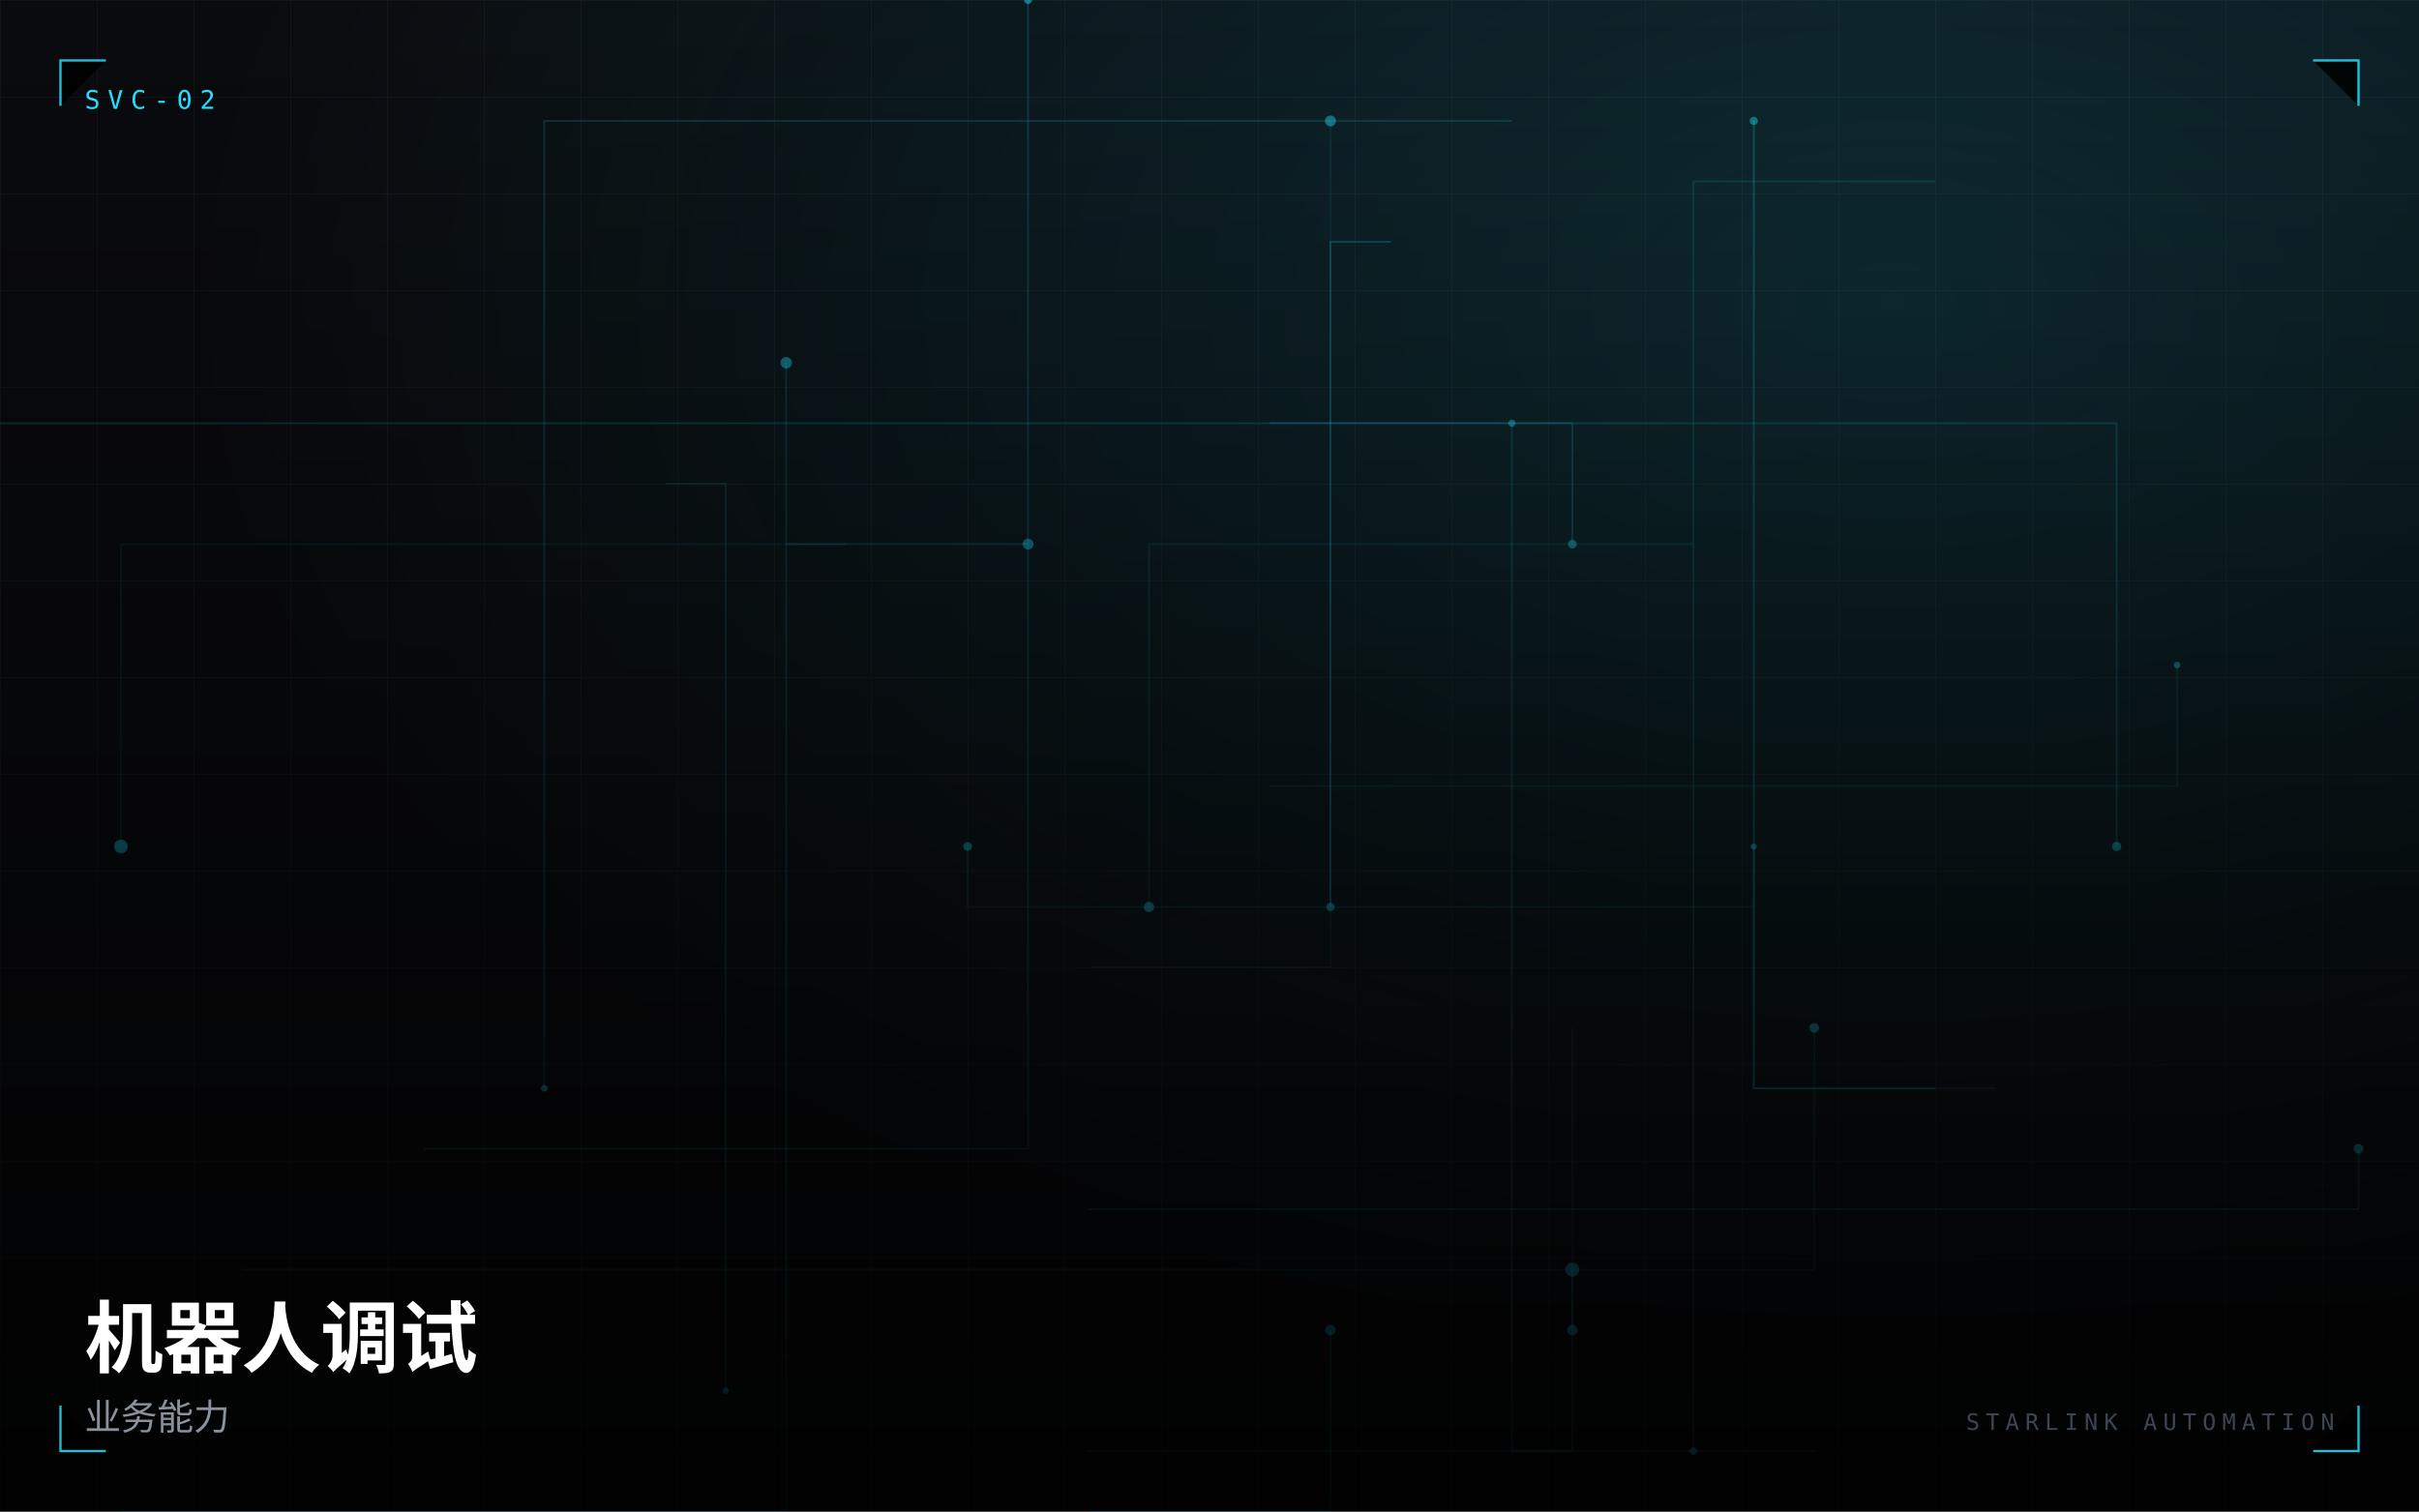
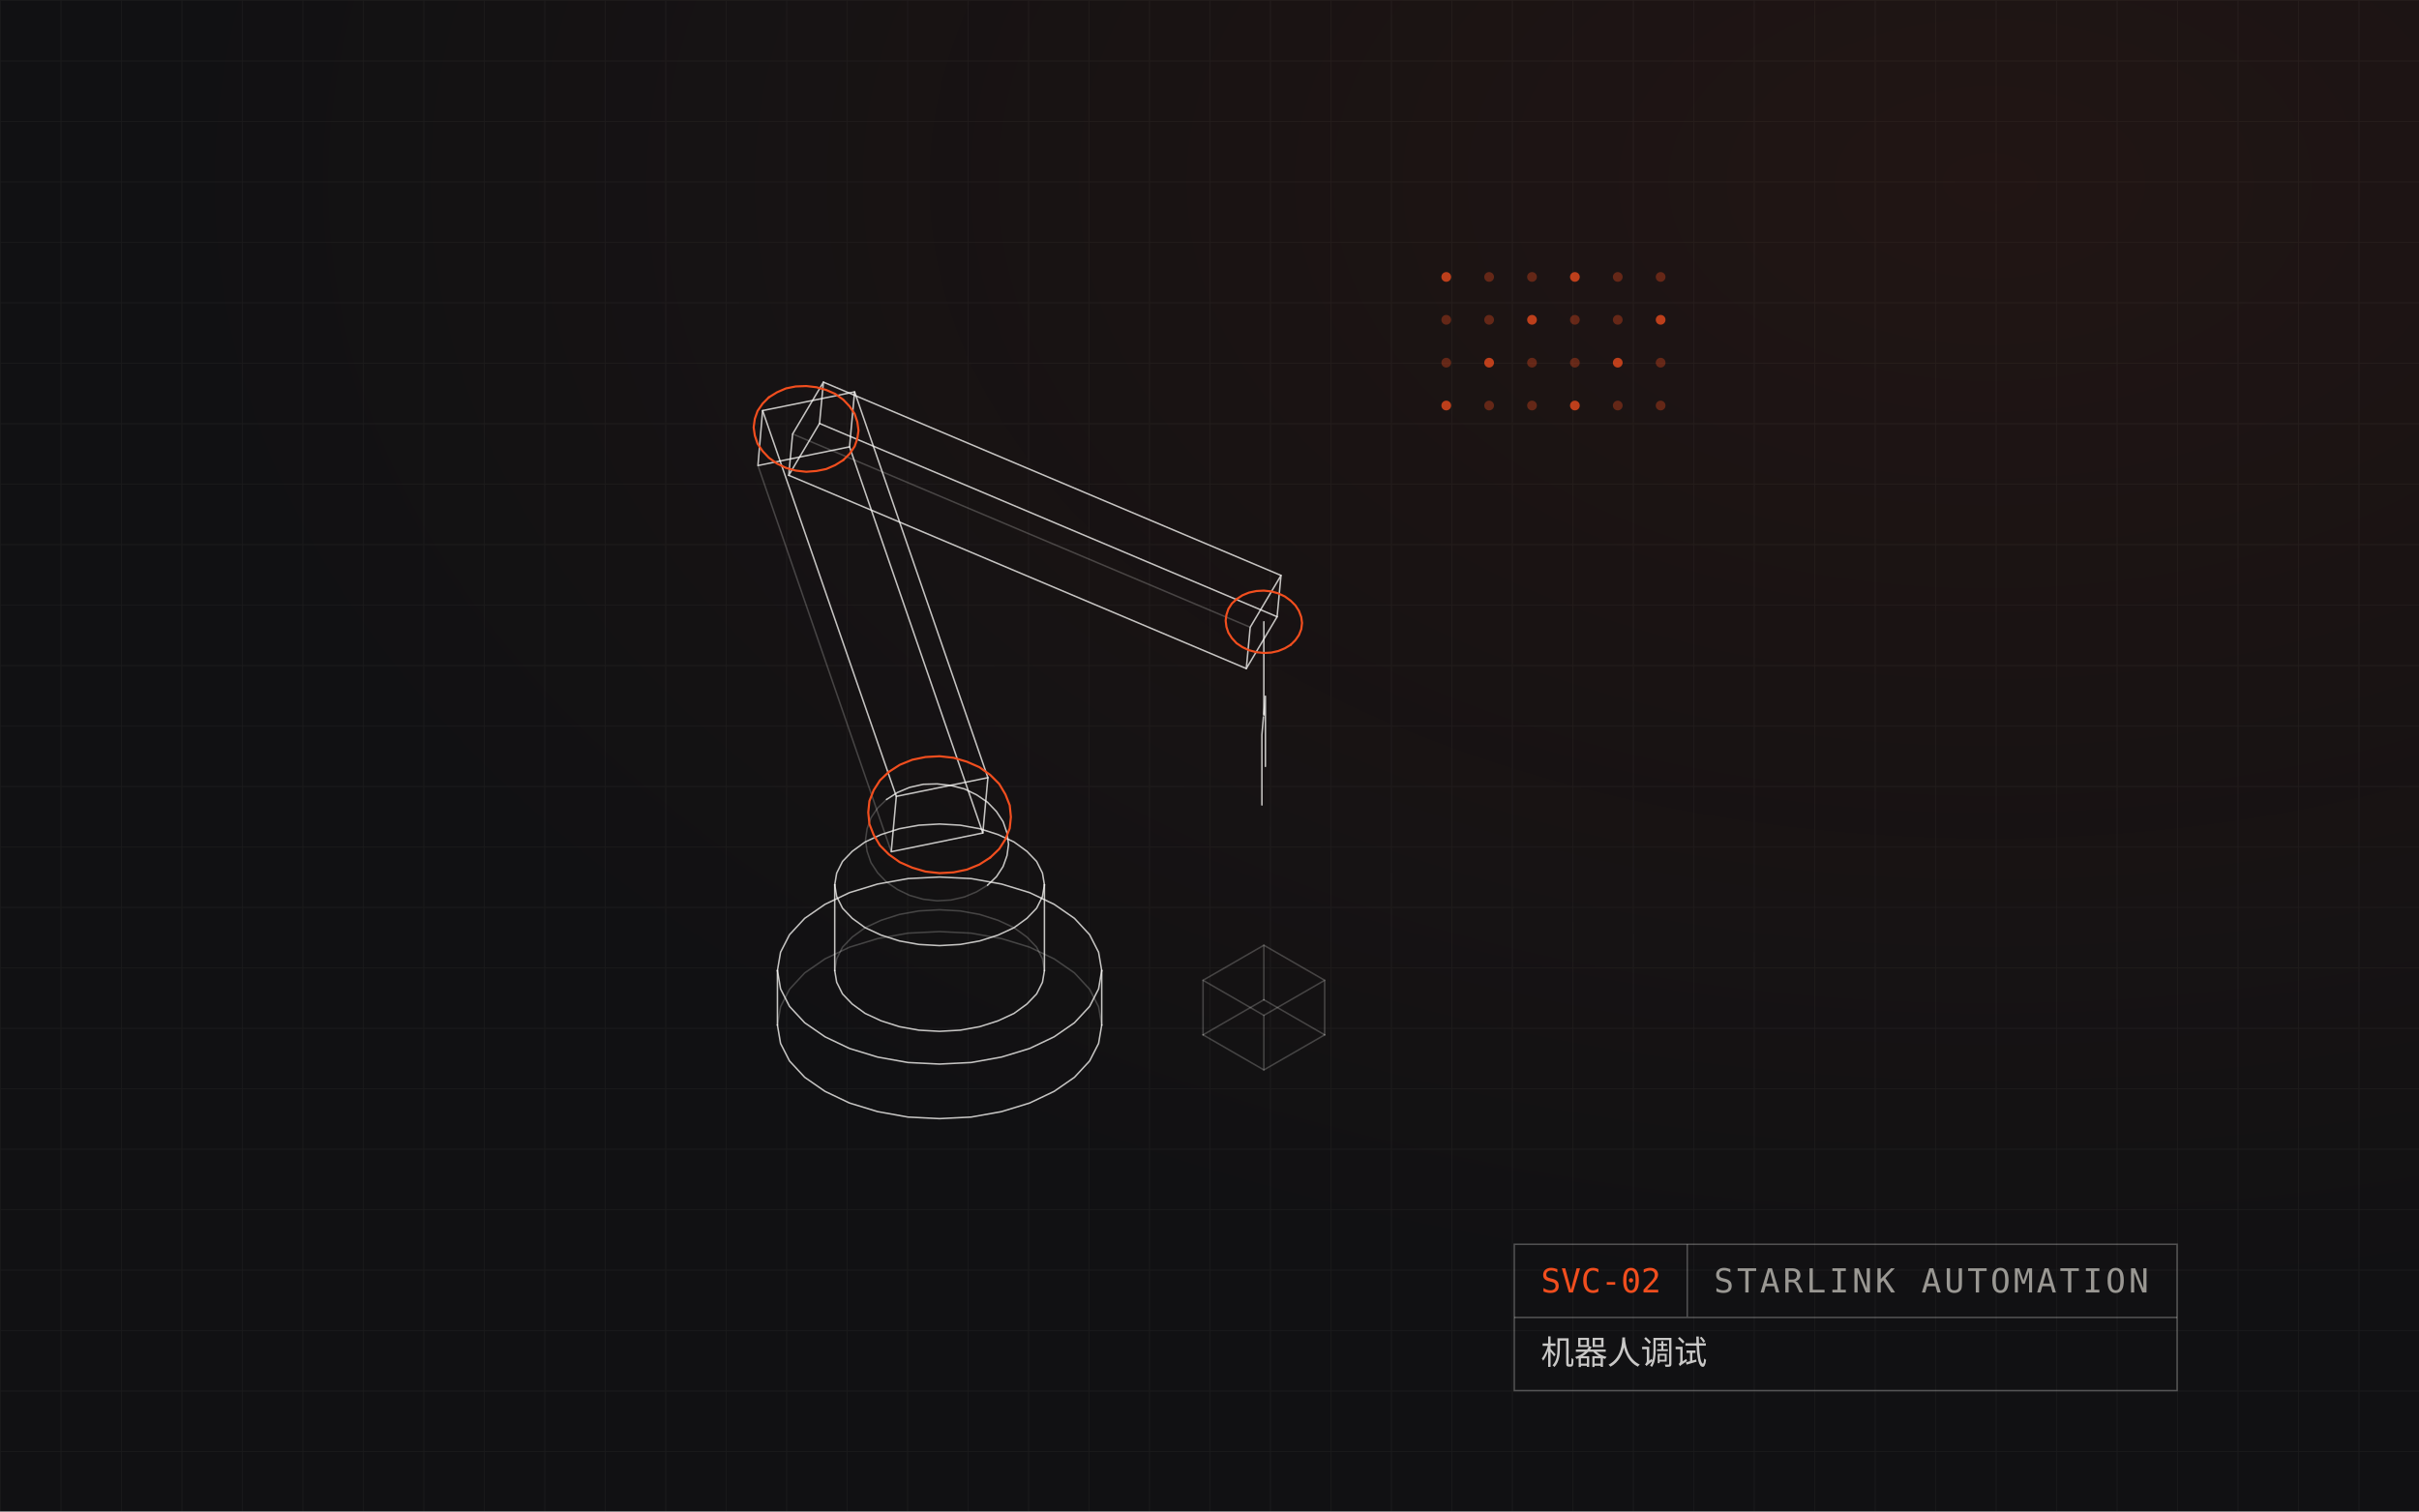
<svg xmlns="http://www.w3.org/2000/svg" width="1600" height="1000" viewBox="0 0 1600 1000" role="img" aria-label="机器人调试">
  <defs>
-     <pattern id="g" width="64" height="64" patternUnits="userSpaceOnUse">
-       <path d="M64 0H0V64" fill="none" stroke="rgba(255,255,255,0.05)" stroke-width="1" />
+     <pattern id="g" width="40" height="40" patternUnits="userSpaceOnUse">
+       <path d="M40 0H0V40" fill="none" stroke="rgba(247,246,243,0.045)" stroke-width="1" />
    </pattern>
-     <linearGradient id="v" x1="0" y1="0" x2="0" y2="1">
-       <stop offset="0%" stop-color="#000000" stop-opacity="0" />
-       <stop offset="100%" stop-color="#000000" stop-opacity="0.82" />
-     </linearGradient>
-     <radialGradient id="glow" cx="0.78" cy="0.2" r="0.7">
-       <stop offset="0%" stop-color="#22e0ff" stop-opacity="0.16" />
-       <stop offset="100%" stop-color="#22e0ff" stop-opacity="0" />
+     <radialGradient id="glow" cx="0.82" cy="0.12" r="0.75">
+       <stop offset="0" stop-color="#f24e1e" stop-opacity="0.07" />
+       <stop offset="1" stop-color="#f24e1e" stop-opacity="0" />
    </radialGradient>
  </defs>
-   <rect width="1600" height="1000" fill="#0a0b0e" />
+   <rect width="1600" height="1000" fill="#111113" />
  <rect width="1600" height="1000" fill="url(#g)" />
  <rect width="1600" height="1000" fill="url(#glow)" />
-   <path d="M1000 80 H360 V720" fill="none" stroke="rgba(34,224,255,0.16)" stroke-width="1.2" />
-   <circle cx="360" cy="720" r="2.2" fill="rgba(34,224,255,0.45)" />
-   <path d="M1280 720 H1160 V80" fill="none" stroke="rgba(34,224,255,0.24)" stroke-width="1.2" />
-   <circle cx="1160" cy="80" r="2.7" fill="rgba(34,224,255,0.45)" />
-   <path d="M720 640 H880 V80" fill="none" stroke="rgba(34,224,255,0.08)" stroke-width="1.2" />
-   <circle cx="880" cy="80" r="3.6" fill="rgba(34,224,255,0.45)" />
-   <path d="M440 320 H480 V920" fill="none" stroke="rgba(34,224,255,0.13)" stroke-width="1.2" />
-   <circle cx="480" cy="920" r="2.1" fill="rgba(34,224,255,0.45)" />
-   <path d="M840 520 H1440 V440" fill="none" stroke="rgba(34,224,255,0.10)" stroke-width="1.2" />
-   <circle cx="1440" cy="440" r="2.2" fill="rgba(34,224,255,0.45)" />
-   <path d="M840 280 H1040 V360" fill="none" stroke="rgba(34,224,255,0.20)" stroke-width="1.2" />
-   <circle cx="1040" cy="360" r="2.9" fill="rgba(34,224,255,0.45)" />
-   <path d="M80 1000 H520 V240" fill="none" stroke="rgba(34,224,255,0.15)" stroke-width="1.2" />
-   <circle cx="520" cy="240" r="3.8" fill="rgba(34,224,255,0.45)" />
-   <path d="M1200 960 H1000 V280" fill="none" stroke="rgba(34,224,255,0.16)" stroke-width="1.2" />
-   <circle cx="1000" cy="280" r="2.4" fill="rgba(34,224,255,0.45)" />
-   <path d="M720 960 H1040 V840" fill="none" stroke="rgba(34,224,255,0.14)" stroke-width="1.2" />
-   <circle cx="1040" cy="840" r="4.6" fill="rgba(34,224,255,0.45)" />
-   <path d="M920 160 H880 V600" fill="none" stroke="rgba(34,224,255,0.22)" stroke-width="1.2" />
-   <circle cx="880" cy="600" r="2.8" fill="rgba(34,224,255,0.45)" />
-   <path d="M1280 120 H1120 V960" fill="none" stroke="rgba(34,224,255,0.14)" stroke-width="1.2" />
-   <circle cx="1120" cy="960" r="2.5" fill="rgba(34,224,255,0.45)" />
-   <path d="M1120 360 H760 V600" fill="none" stroke="rgba(34,224,255,0.11)" stroke-width="1.2" />
-   <circle cx="760" cy="600" r="3.4" fill="rgba(34,224,255,0.45)" />
-   <path d="M0 280 H1400 V560" fill="none" stroke="rgba(34,224,255,0.19)" stroke-width="1.2" />
-   <circle cx="1400" cy="560" r="3.1" fill="rgba(34,224,255,0.45)" />
-   <path d="M1320 720 H1160 V560" fill="none" stroke="rgba(34,224,255,0.14)" stroke-width="1.2" />
-   <circle cx="1160" cy="560" r="2.0" fill="rgba(34,224,255,0.45)" />
-   <path d="M280 760 H680 V0" fill="none" stroke="rgba(34,224,255,0.16)" stroke-width="1.2" />
-   <circle cx="680" cy="0" r="2.6" fill="rgba(34,224,255,0.45)" />
-   <path d="M720 1000 H880 V880" fill="none" stroke="rgba(34,224,255,0.17)" stroke-width="1.2" />
-   <circle cx="880" cy="880" r="3.4" fill="rgba(34,224,255,0.45)" />
-   <path d="M520 360 H680 V360" fill="none" stroke="rgba(34,224,255,0.16)" stroke-width="1.2" />
-   <circle cx="680" cy="360" r="3.6" fill="rgba(34,224,255,0.45)" />
-   <path d="M1160 600 H640 V560" fill="none" stroke="rgba(34,224,255,0.10)" stroke-width="1.2" />
-   <circle cx="640" cy="560" r="2.9" fill="rgba(34,224,255,0.45)" />
-   <path d="M1040 680 H1040 V880" fill="none" stroke="rgba(34,224,255,0.09)" stroke-width="1.2" />
-   <circle cx="1040" cy="880" r="3.5" fill="rgba(34,224,255,0.45)" />
-   <path d="M160 840 H1200 V680" fill="none" stroke="rgba(34,224,255,0.12)" stroke-width="1.2" />
-   <circle cx="1200" cy="680" r="3.2" fill="rgba(34,224,255,0.45)" />
-   <path d="M560 360 H80 V560" fill="none" stroke="rgba(34,224,255,0.09)" stroke-width="1.2" />
-   <circle cx="80" cy="560" r="4.5" fill="rgba(34,224,255,0.45)" />
-   <path d="M720 800 H1560 V760" fill="none" stroke="rgba(34,224,255,0.17)" stroke-width="1.2" />
-   <circle cx="1560" cy="760" r="3.2" fill="rgba(34,224,255,0.45)" />
-   <rect width="1600" height="1000" fill="url(#v)" />
-   <g stroke="#22e0ff" stroke-width="1.5" opacity="0.85">
-     <path d="M40 70V40H70" />
-     <path d="M1530 40H1560V70" />
-     <path d="M40 930V960H70" />
-     <path d="M1530 960H1560V930" />
+   <g transform="translate(183.2 80.1) scale(2.578)">
+     <g fill="none" stroke-linecap="round" stroke-linejoin="round">
+       <g stroke="#f7f6f3" stroke-opacity="0.22" stroke-width="1">
+         <path d="M128.4 232 L129.2 227.3 L131.5 222.8 L135.4 218.6 L140.6 215 L146.9 212 L154.1 209.8 L161.9 208.4 L170 208 L178.1 208.4 L185.9 209.8 L193.1 212 L199.4 215 L204.6 218.6 L208.5 222.8 L210.8 227.3 L211.6 232" vector-effect="non-scaling-stroke" />
+         <path d="M143.1 218 L143.6 215 L145.1 212 L147.6 209.4 L150.9 207 L155 205.1 L159.7 203.6 L164.7 202.7 L170 202.4 L175.3 202.7 L180.3 203.6 L185 205.1 L189.1 207 L192.4 209.4 L194.9 212 L196.4 215 L196.9 218" vector-effect="non-scaling-stroke" />
+         <path d="M156.4 174.1 L154.1 176.3 L152.4 178.8 L151.4 181.6 L151 184.5 L151.4 187.4 L152.4 190.3 L154.1 192.9 L156.4 195.3 L159.2 197.2 L162.3 198.7 L165.8 199.7 L169.4 200.1 L172.9 199.9 L176.4 199.1 L179.5 197.8 L182.3 196.1" vector-effect="non-scaling-stroke" />
+         <path d="M157.6 187.5 L123.4 88.4" vector-effect="non-scaling-stroke" />
+         <path d="M132.3 80.3 L249.7 129.9" vector-effect="non-scaling-stroke" />
+         <path d="M268.8 234.5 L253.2 243.5 L237.6 234.5" vector-effect="non-scaling-stroke" />
+         <path d="M253.2 211.5 L268.8 220.5 L253.2 229.5 L237.6 220.5 Z" vector-effect="non-scaling-stroke" />
+         <path d="M268.8 234.5 L268.8 220.5" vector-effect="non-scaling-stroke" />
+         <path d="M253.2 243.5 L253.2 229.5" vector-effect="non-scaling-stroke" />
+         <path d="M237.6 234.5 L237.6 220.5" vector-effect="non-scaling-stroke" />
+         <path d="M253.2 225.5 L268.8 234.5" vector-effect="non-scaling-stroke" />
+         <path d="M253.2 225.5 L237.6 234.5" vector-effect="non-scaling-stroke" />
+         <path d="M253.2 225.5 L253.2 211.5" vector-effect="non-scaling-stroke" />
+       </g>
+       <g stroke="#f7f6f3" stroke-opacity="0.78" stroke-width="1">
+         <path d="M211.6 218 L210.8 222.7 L208.5 227.2 L204.6 231.4 L199.4 235 L193.1 238 L185.9 240.2 L178.1 241.6 L170 242 L161.9 241.6 L154.1 240.2 L146.9 238 L140.6 235 L135.4 231.4 L131.5 227.2 L129.2 222.7 L128.4 218" vector-effect="non-scaling-stroke" />
+         <path d="M128.4 218 L129.2 213.3 L131.5 208.8 L135.4 204.6 L140.6 201 L146.9 198 L154.1 195.8 L161.9 194.4 L170 194 L178.1 194.4 L185.9 195.8 L193.1 198 L199.4 201 L204.6 204.6 L208.5 208.8 L210.8 213.3 L211.6 218" vector-effect="non-scaling-stroke" />
+         <path d="M211.6 232 L210.8 236.7 L208.5 241.2 L204.6 245.4 L199.4 249 L193.1 252 L185.9 254.2 L178.1 255.6 L170 256 L161.9 255.6 L154.1 254.2 L146.9 252 L140.6 249 L135.4 245.4 L131.5 241.2 L129.2 236.7 L128.4 232" vector-effect="non-scaling-stroke" />
+         <path d="M211.6 232 L211.6 218" vector-effect="non-scaling-stroke" />
+         <path d="M128.4 232 L128.4 218" vector-effect="non-scaling-stroke" />
+         <path d="M196.9 196 L196.4 199 L194.9 202 L192.4 204.6 L189.1 207 L185 208.9 L180.3 210.4 L175.3 211.3 L170 211.6 L164.7 211.3 L159.7 210.4 L155 208.9 L150.9 207 L147.6 204.6 L145.1 202 L143.6 199 L143.1 196" vector-effect="non-scaling-stroke" />
+         <path d="M143.1 196 L143.6 193 L145.1 190 L147.6 187.4 L150.9 185 L155 183.1 L159.7 181.6 L164.7 180.7 L170 180.4 L175.3 180.7 L180.3 181.6 L185 183.1 L189.1 185 L192.4 187.4 L194.9 190 L196.4 193 L196.9 196" vector-effect="non-scaling-stroke" />
+         <path d="M196.9 218 L196.4 221 L194.9 224 L192.4 226.6 L189.1 229 L185 230.9 L180.3 232.4 L175.3 233.3 L170 233.6 L164.7 233.3 L159.7 232.4 L155 230.9 L150.9 229 L147.6 226.6 L145.1 224 L143.6 221 L143.1 218" vector-effect="non-scaling-stroke" />
+         <path d="M196.9 218 L196.9 196" vector-effect="non-scaling-stroke" />
+         <path d="M143.1 218 L143.1 196" vector-effect="non-scaling-stroke" />
+         <path d="M182.3 196.1 L184.6 193.9 L186.3 191.3 L187.3 188.5 L187.7 185.6 L187.3 182.7 L186.3 179.8 L184.6 177.2 L182.3 174.8 L179.5 172.9 L176.4 171.4 L172.9 170.5 L169.4 170.1 L165.8 170.2 L162.3 171 L159.2 172.3 L156.4 174.1" vector-effect="non-scaling-stroke" />
+         <path d="M182.4 168.5 L181.1 182.7 L157.6 187.5 L158.9 173.3 Z" vector-effect="non-scaling-stroke" />
+         <path d="M148.2 69.5 L146.9 83.6 L123.4 88.4 L124.6 74.3 Z" vector-effect="non-scaling-stroke" />
+         <path d="M182.4 168.5 L148.2 69.5" vector-effect="non-scaling-stroke" />
+         <path d="M181.1 182.7 L146.9 83.6" vector-effect="non-scaling-stroke" />
+         <path d="M158.9 173.3 L124.6 74.3" vector-effect="non-scaling-stroke" />
+         <path d="M139.2 77.6 L140.2 67 L132.3 80.3 L131.3 90.9 Z" vector-effect="non-scaling-stroke" />
+         <path d="M256.6 127.2 L257.6 116.6 L249.7 129.9 L248.7 140.5 Z" vector-effect="non-scaling-stroke" />
+         <path d="M139.2 77.6 L256.6 127.2" vector-effect="non-scaling-stroke" />
+         <path d="M140.2 67 L257.6 116.6" vector-effect="non-scaling-stroke" />
+         <path d="M131.3 90.9 L248.7 140.5" vector-effect="non-scaling-stroke" />
+         <path d="M253.2 128.5 L253.2 152.5" vector-effect="non-scaling-stroke" />
+         <path d="M253.2 152.2 L253.6 147.6 L253.6 165.6" vector-effect="non-scaling-stroke" />
+         <path d="M253.1 152.9 L252.7 157.5 L252.7 175.5" vector-effect="non-scaling-stroke" />
+       </g>
+       <g stroke="#f24e1e" stroke-opacity="1" stroke-width="1.4">
+         <path d="M183 189 L185.3 186.8 L186.9 184.3 L188 181.5 L188.3 178.6 L188 175.6 L186.9 172.8 L185.3 170.1 L183 167.8 L180.2 165.8 L177 164.4 L173.6 163.4 L170 163 L166.4 163.2 L163 163.9 L159.8 165.2 L157 167" vector-effect="non-scaling-stroke" />
+         <path d="M157 167 L154.7 169.2 L153.1 171.7 L152 174.5 L151.7 177.4 L152 180.4 L153.1 183.2 L154.7 185.9 L157 188.2 L159.8 190.2 L163 191.6 L166.4 192.6 L170 193 L173.6 192.8 L177 192.1 L180.2 190.8 L183 189" vector-effect="non-scaling-stroke" />
+         <path d="M145.3 87 L146.9 85.4 L148.2 83.5 L148.9 81.5 L149.2 79.4 L148.9 77.2 L148.2 75.1 L146.9 73.2 L145.3 71.5 L143.2 70 L140.9 69 L138.4 68.3 L135.8 68 L133.1 68.1 L130.6 68.6 L128.3 69.6 L126.2 70.9" vector-effect="non-scaling-stroke" />
+         <path d="M126.2 70.9 L124.6 72.5 L123.3 74.4 L122.6 76.4 L122.3 78.6 L122.6 80.7 L123.3 82.8 L124.6 84.7 L126.2 86.4 L128.3 87.9 L130.6 89 L133.1 89.7 L135.8 90 L138.4 89.8 L140.9 89.3 L143.2 88.3 L145.3 87" vector-effect="non-scaling-stroke" />
+         <path d="M260.1 134.4 L261.3 133.2 L262.2 131.9 L262.8 130.4 L263 128.8 L262.8 127.3 L262.2 125.7 L261.3 124.3 L260.1 123.1 L258.6 122 L256.9 121.2 L255.1 120.7 L253.2 120.5 L251.3 120.6 L249.4 121 L247.7 121.7 L246.2 122.7" vector-effect="non-scaling-stroke" />
+         <path d="M246.2 122.7 L245 123.8 L244.1 125.2 L243.6 126.7 L243.4 128.2 L243.6 129.8 L244.1 131.3 L245 132.7 L246.2 134 L247.7 135 L249.4 135.8 L251.3 136.3 L253.2 136.5 L255.1 136.4 L256.9 136 L258.6 135.3 L260.1 134.4" vector-effect="non-scaling-stroke" />
+       </g>
+     </g>
+     <circle cx="300" cy="40" r="1.25" fill="#f24e1e" fill-opacity="0.75" />
+     <circle cx="311" cy="40" r="1.25" fill="#f24e1e" fill-opacity="0.34" />
+     <circle cx="322" cy="40" r="1.25" fill="#f24e1e" fill-opacity="0.34" />
+     <circle cx="333" cy="40" r="1.25" fill="#f24e1e" fill-opacity="0.75" />
+     <circle cx="344" cy="40" r="1.25" fill="#f24e1e" fill-opacity="0.34" />
+     <circle cx="355" cy="40" r="1.25" fill="#f24e1e" fill-opacity="0.34" />
+     <circle cx="300" cy="51" r="1.25" fill="#f24e1e" fill-opacity="0.34" />
+     <circle cx="311" cy="51" r="1.25" fill="#f24e1e" fill-opacity="0.34" />
+     <circle cx="322" cy="51" r="1.25" fill="#f24e1e" fill-opacity="0.75" />
+     <circle cx="333" cy="51" r="1.25" fill="#f24e1e" fill-opacity="0.34" />
+     <circle cx="344" cy="51" r="1.25" fill="#f24e1e" fill-opacity="0.34" />
+     <circle cx="355" cy="51" r="1.25" fill="#f24e1e" fill-opacity="0.75" />
+     <circle cx="300" cy="62" r="1.25" fill="#f24e1e" fill-opacity="0.34" />
+     <circle cx="311" cy="62" r="1.25" fill="#f24e1e" fill-opacity="0.75" />
+     <circle cx="322" cy="62" r="1.25" fill="#f24e1e" fill-opacity="0.34" />
+     <circle cx="333" cy="62" r="1.25" fill="#f24e1e" fill-opacity="0.34" />
+     <circle cx="344" cy="62" r="1.25" fill="#f24e1e" fill-opacity="0.75" />
+     <circle cx="355" cy="62" r="1.25" fill="#f24e1e" fill-opacity="0.34" />
+     <circle cx="300" cy="73" r="1.25" fill="#f24e1e" fill-opacity="0.75" />
+     <circle cx="311" cy="73" r="1.25" fill="#f24e1e" fill-opacity="0.34" />
+     <circle cx="322" cy="73" r="1.25" fill="#f24e1e" fill-opacity="0.34" />
+     <circle cx="333" cy="73" r="1.25" fill="#f24e1e" fill-opacity="0.75" />
+     <circle cx="344" cy="73" r="1.25" fill="#f24e1e" fill-opacity="0.34" />
+     <circle cx="355" cy="73" r="1.25" fill="#f24e1e" fill-opacity="0.34" />
  </g>
-   <text x="56" y="72" font-family="ui-monospace,SFMono-Regular,Menlo,monospace" font-size="17" letter-spacing="5" fill="#22e0ff">SVC-02</text>
-   <text x="56" y="904" font-family="-apple-system,'PingFang SC','Microsoft YaHei',sans-serif" font-size="52" font-weight="600" fill="#ffffff">机器人调试</text>
-   <text x="56" y="946" font-family="-apple-system,'PingFang SC','Microsoft YaHei',sans-serif" font-size="24" fill="#8a929e">业务能力</text>
-   <text x="1544" y="946" text-anchor="end" font-family="ui-monospace,SFMono-Regular,Menlo,monospace" font-size="15" letter-spacing="4" fill="#3d4552">STARLINK AUTOMATION</text>
+   <g fill="none" stroke="rgba(247,246,243,0.28)" stroke-width="1">
+     <rect x="1001.6" y="823.2" width="438.4" height="96.8" />
+     <path d="M1001.6 871.6H1440.0M1116.0 823.2V871.6" />
+   </g>
+   <g font-size="22.0">
+     <text x="1019.2" y="855.1" font-family="ui-monospace,SFMono-Regular,Menlo,Consolas,monospace" fill="#f24e1e">SVC-02</text>
+     <text x="1133.6" y="855.1" font-family="ui-monospace,SFMono-Regular,Menlo,Consolas,monospace" letter-spacing="2" fill="#9a9893">STARLINK AUTOMATION</text>
+     <text x="1019.2" y="902.6" font-family="-apple-system,'PingFang SC','Noto Sans SC','Microsoft YaHei',sans-serif" fill="#f7f6f3" fill-opacity="0.8">机器人调试</text>
+   </g>
</svg>
